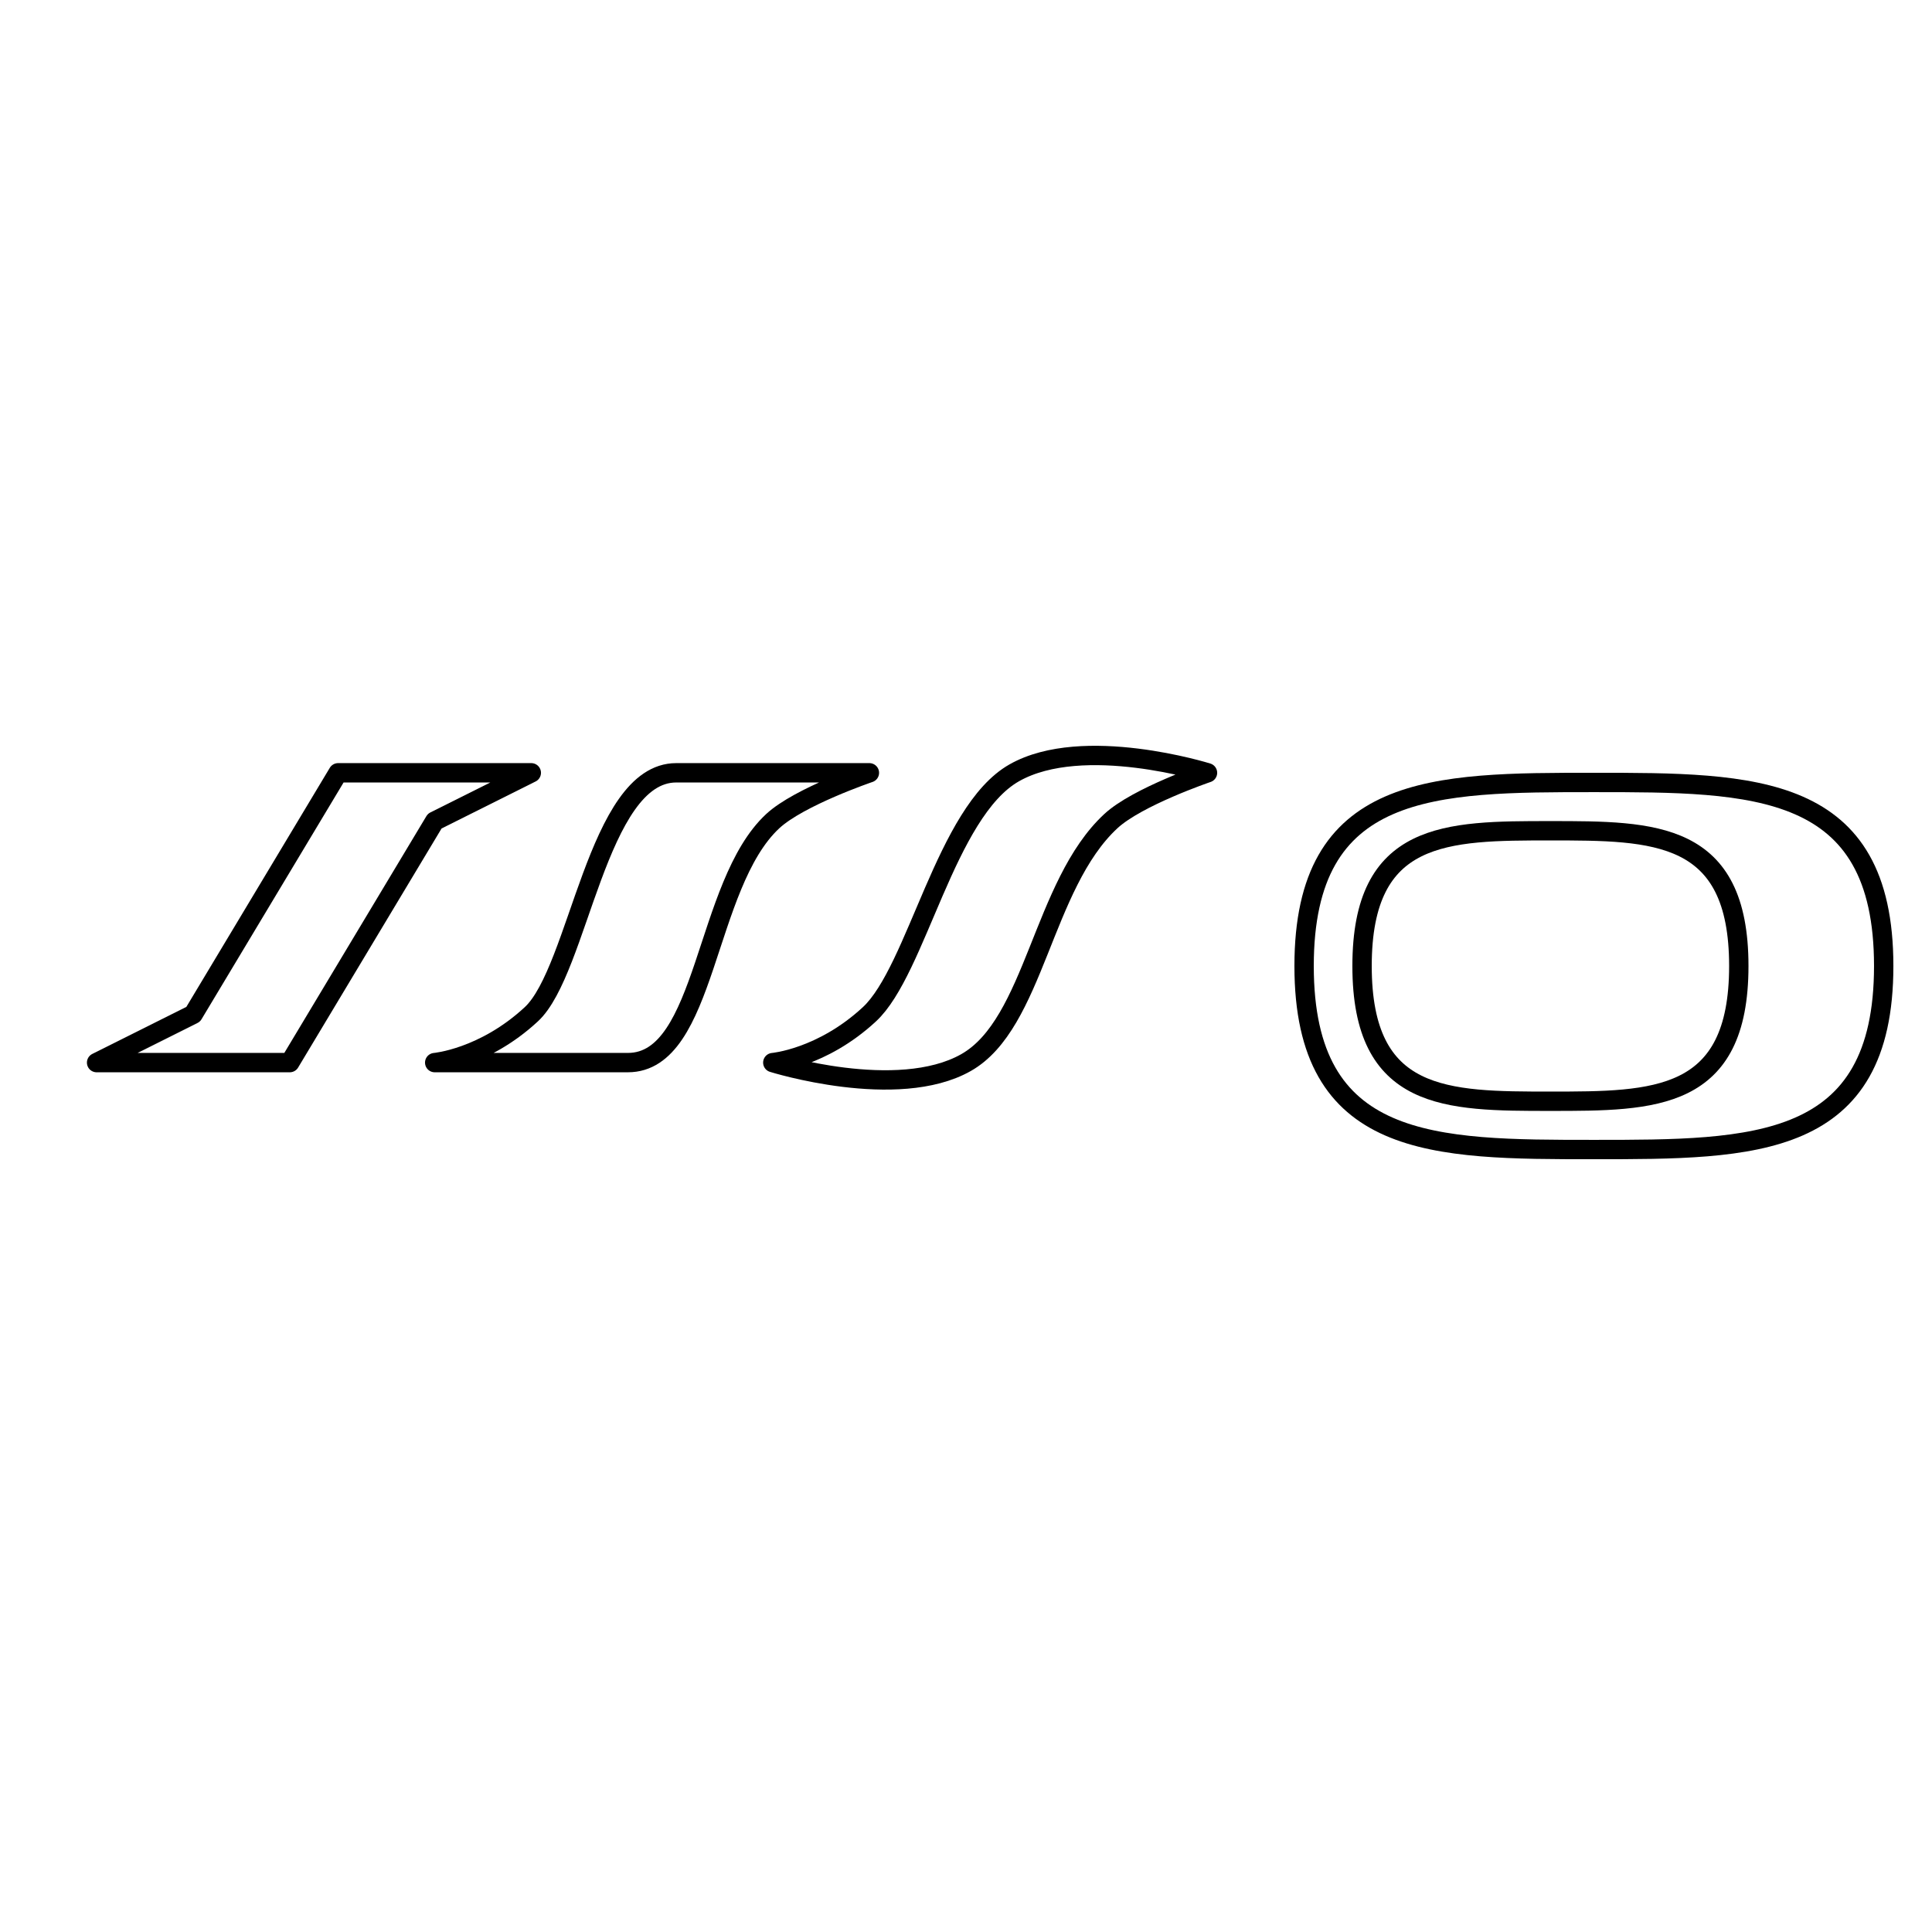
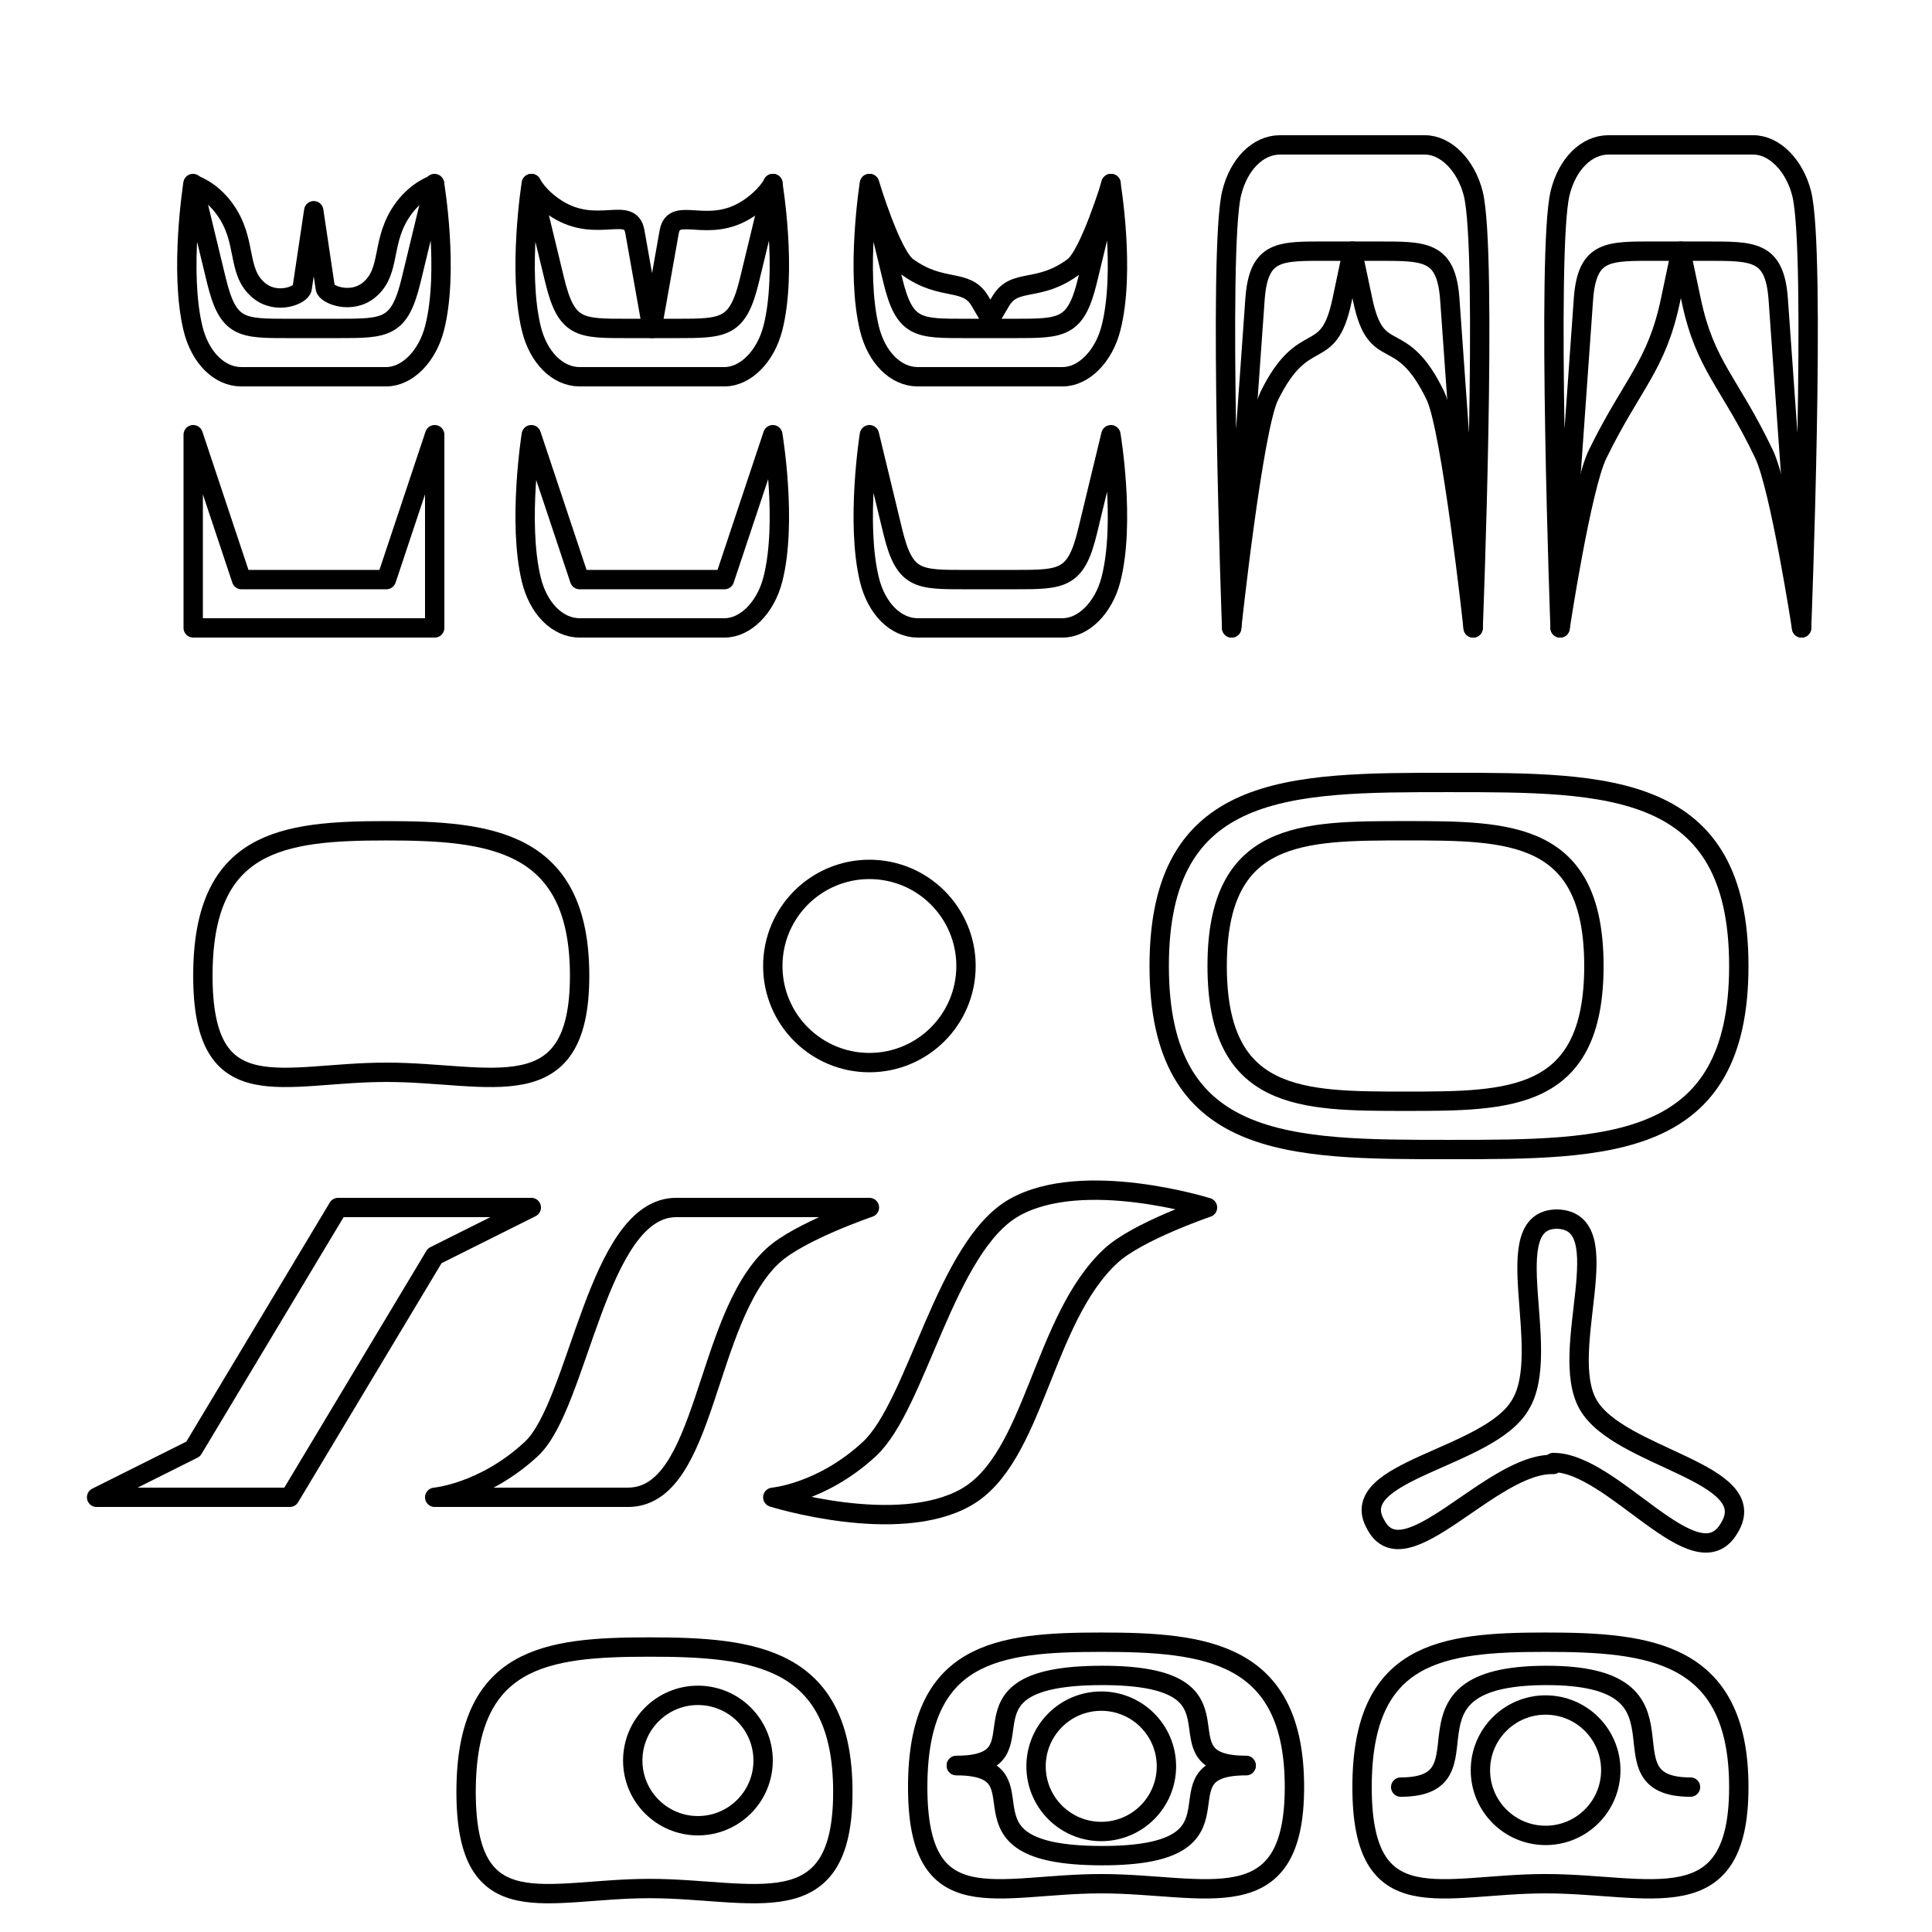
<svg xmlns="http://www.w3.org/2000/svg" width="100" height="100" viewBox="0 0 100 100" version="1.1" id="svg1">
  <defs id="defs1" />
  <g id="layer1">
-     <path id="OO" style="fill:none;stroke:#000000;stroke-width:1.002;stroke-linecap:round;stroke-linejoin:round;stroke-dasharray:none" d="m 97.5,50 c 0,9.5 -6.716,9.5 -15,9.5 -8.284,0 -15,0 -15,-9.5 0,-9.5 6.716,-9.5 15,-9.5 8.284,0 15,0 15,9.5 z" />
-     <path id="OI" style="fill:none;stroke:#000000;stroke-width:1.002;stroke-linecap:round;stroke-linejoin:round;stroke-dasharray:none" d="m 90,50 c 0,7 -4.365,7 -9.75,7 -5.385,0 -9.75,0 -9.75,-7 0,-7 4.365,-7 9.75,-7 5.385,0 9.75,0 9.75,7 z" />
-     <path style="fill:none;stroke:#000000;stroke-width:1.002;stroke-linecap:round;stroke-linejoin:round;stroke-dasharray:none;stroke-opacity:1" d="m 62.5,40 c 0,0 -3.633,1.234 -5,2.5 C 53.935,45.802 53.565,52.982 50,55 c -3.565,2.018 -10,6e-6 -10,6e-6 0,0 2.534,-0.216 5,-2.5 2.466,-2.284 3.935,-10.482 7.5,-12.5 3.565,-2.018 10,-5e-6 10,-5e-6 z" id="SRR" />
-     <path style="fill:none;stroke:#000000;stroke-width:1.002;stroke-linecap:round;stroke-linejoin:round;stroke-dasharray:none;stroke-opacity:1" d="m 45,40 c 0,0 -3.633,1.234 -5,2.5 -3.565,3.302 -3.404,12.5 -7.5,12.5 l -10,6e-6 c 0,0 2.534,-0.216 5,-2.5 2.466,-2.284 3.404,-12.5 7.5,-12.5 z" id="SR" />
-     <path style="fill:none;stroke:#000000;stroke-width:1.002;stroke-linecap:round;stroke-linejoin:round;stroke-dasharray:none;stroke-opacity:1" d="M 27.5,40 22.5,42.5 l -7.5,12.5 -10,6e-6 5,-2.5 7.5,-12.5 z" id="S" />
+     <path id="t" style="fill:none;stroke:#000000;stroke-width:1.002;stroke-linecap:round;stroke-linejoin:round;stroke-dasharray:none" d="m 90,50 c 0,9.5 -6.716,9.5 -15,9.5 -8.284,0 -15,0 -15,-9.5 0,-9.5 6.716,-9.5 15,-9.5 8.284,0 15,0 15,9.5 z" />
+     <path id="p" style="fill:none;stroke:#000000;stroke-width:1.002;stroke-linecap:round;stroke-linejoin:round;stroke-dasharray:none" d="m 82.5,50 c 0,7 -4.365,7 -9.75,7 -5.385,0 -9.75,0 -9.75,-7 0,-7 4.365,-7 9.75,-7 5.385,0 9.75,0 9.75,7 z" />
+     <path style="fill:none;stroke:#000000;stroke-width:1.002;stroke-linecap:round;stroke-linejoin:round;stroke-dasharray:none;stroke-opacity:1" d="m 62.5,62.5 c 0,0 -3.633,1.234 -5,2.5 -3.565,3.302 -3.935,10.482 -7.5,12.5 -3.565,2.018 -10,6e-6 -10,6e-6 0,0 2.534,-0.216 5,-2.5 2.466,-2.284 3.935,-10.482 7.5,-12.5 3.565,-2.018 10,-5e-6 10,-5e-6 z" id="s" />
+     <path style="fill:none;stroke:#000000;stroke-width:1.002;stroke-linecap:round;stroke-linejoin:round;stroke-dasharray:none;stroke-opacity:1" d="m 45,62.5 c 0,0 -3.633,1.234 -5,2.5 -3.565,3.302 -3.404,12.5 -7.5,12.5 l -10,6e-6 c 0,0 2.534,-0.216 5,-2.5 2.466,-2.284 3.404,-12.5 7.5,-12.5 z" id="s-semi" />
+     <path style="fill:none;stroke:#000000;stroke-width:1.002;stroke-linecap:round;stroke-linejoin:round;stroke-dasharray:none;stroke-opacity:1" d="M 27.5,62.5 22.5,65 l -7.5,12.5 -10,0 5,-2.5 7.5,-12.5 z" id="s-raw" />
+     <path style="fill:none;stroke:#000000;stroke-width:1.002;stroke-linecap:round;stroke-linejoin:round;stroke-dasharray:none;stroke-opacity:1" d="m 22.5,22.5 v 10 H 10 v -10 L 12.5,30 H 20 Z" id="u-raw" />
+     <path style="fill:none;stroke:#000000;stroke-width:1.002;stroke-linecap:round;stroke-linejoin:round;stroke-dasharray:none;stroke-opacity:1" d="m 40,22.5 c 0,0 0.766,4.536 0,7.5 -0.373,1.445 -1.407,2.5 -2.5,2.5 H 30 c -1.128,0 -2.132,-0.985 -2.5,-2.5 -0.719,-2.964 0,-7.5 0,-7.5 L 30,30 h 7.5 z" id="u-semi" />
+     <path style="fill:none;stroke:#000000;stroke-width:1.002;stroke-linecap:round;stroke-linejoin:round;stroke-dasharray:none;stroke-opacity:1" d="m 57.5,22.5 c 0,0 0.766,4.536 0,7.5 -0.373,1.445 -1.407,2.5 -2.5,2.5 h -7.5 c -1.128,0 -2.132,-0.985 -2.5,-2.5 -0.719,-2.964 0,-7.5 0,-7.5 l 1.208,5 C 46.818,30.021 47.5,30 50,30 h 2.5 c 2.5,0 3.19,-0.008 3.792,-2.5 z" id="u" />
+     <path id="o" style="fill:none;stroke:#000000;stroke-width:1.002;stroke-linecap:round;stroke-linejoin:round;stroke-dasharray:none" d="m 20.001,55.501 c -5.385,0 -9.5,2 -9.5,-5 0,-7 4.115,-7.5 9.5,-7.5 5.385,0 10,0.5 10,7.5 0,7 -4.615,5 -10,5 z" />
+     <path style="fill:none;stroke:#000000;stroke-width:1.002;stroke-linecap:round;stroke-linejoin:round;stroke-dasharray:none;stroke-opacity:1" d="m 76.25,32.5 c 0,0 0.766,-19.536 0,-22.5 C 75.877,8.555 74.843,7.5 73.75,7.5 h -7.5 c -1.128,0 -2.132,0.985 -2.5,2.5 C 63.031,12.964 63.75,32.5 63.75,32.5 l 1.208,-17 C 65.142,12.913 66.25,13 68.75,13 h 2.5 c 2.5,0 3.61,-0.057 3.792,2.5 z" id="path1" />
+     <path style="fill:none;stroke:#000000;stroke-width:1.002;stroke-linecap:round;stroke-linejoin:round;stroke-dasharray:none;stroke-opacity:1" d="m 76.25,32.5 c 0,0 -1.124,-10.283 -1.945,-12 C 72.5,16.728 71.26,18.964 70.537,15.541 L 70,13 69.464,15.544 C 68.744,18.964 67.5,16.82 65.695,20.5 64.854,22.214 63.75,32.5 63.75,32.5" id="path2" />
+     <path style="fill:none;stroke:#000000;stroke-width:1.002;stroke-linecap:round;stroke-linejoin:round;stroke-dasharray:none;stroke-opacity:1" d="m 93.25,32.5 c 0,0 0.766,-19.536 0,-22.5 C 92.877,8.555 91.843,7.5 90.75,7.5 h -7.5 c -1.128,0 -2.132,0.985 -2.5,2.5 C 80.031,12.964 80.75,32.5 80.75,32.5 l 1.208,-17 C 82.142,12.913 83.25,13 85.75,13 h 2.5 c 2.5,0 3.61,-0.057 3.792,2.5 z" id="path3" />
+     <path style="fill:none;stroke:#000000;stroke-width:1.002;stroke-linecap:round;stroke-linejoin:round;stroke-dasharray:none;stroke-opacity:1" d="m 93.25,32.5 c 0,0 -1.124,-7.283 -1.945,-9 C 89.5,19.728 88.26,18.964 87.537,15.541 L 87,13 86.464,15.544 C 85.744,18.964 84.5,19.82 82.695,23.5 81.854,25.214 80.75,32.5 80.75,32.5" id="path4" />
+     <path id="path18" style="fill:none;stroke:#000000;stroke-width:1.002;stroke-linecap:round;stroke-linejoin:round;stroke-dasharray:none" d="m 50,50 a 5,5 0 0 1 -5,5 5,5 0 0 1 -5,-5 5,5 0 0 1 5,-5 5,5 0 0 1 5,5 z" />
+     <path style="fill:none;stroke:#000000;stroke-width:1.002;stroke-linecap:round;stroke-linejoin:round;stroke-dasharray:none;stroke-opacity:1" d="m 57.5,9.5 c 0,0 0.766,4.536 0,7.5 -0.373,1.445 -1.407,2.5 -2.5,2.5 H 47.5 C 46.372,19.5 45.368,18.515 45,17 44.281,14.036 45,9.5 45,9.5 l 1.208,5 C 46.818,17.021 47.5,17 50,17 h 2.5 c 2.5,0 3.19,-0.008 3.792,-2.5 z" id="path6" />
+     <path style="fill:none;stroke:#000000;stroke-width:1.002;stroke-linecap:round;stroke-linejoin:round;stroke-dasharray:none;stroke-opacity:1" d="m 57.511,9.5 c 0,0 -1.124,3.691 -1.945,4.307 -1.805,1.354 -3.045,0.551 -3.768,1.78 l -0.537,0.912 -0.536,-0.913 C 50.005,14.359 48.761,15.128 46.956,13.807 46.115,13.192 45.011,9.5 45.011,9.5" id="path7" />
+     <path style="fill:none;stroke:#000000;stroke-width:1.002;stroke-linecap:round;stroke-linejoin:round;stroke-dasharray:none;stroke-opacity:1" d="m 40,9.5 c 0,0 0.766,4.536 0,7.5 -0.373,1.445 -1.407,2.5 -2.5,2.5 H 30 c -1.128,0 -2.132,-0.985 -2.5,-2.5 -0.719,-2.964 0,-7.5 0,-7.5 l 1.208,5 C 29.318,17.021 30,17 32.5,17 H 35 c 2.5,0 3.19,-0.008 3.792,-2.5 z" id="path8" />
+     <path style="fill:none;stroke:#000000;stroke-width:1.002;stroke-linecap:round;stroke-linejoin:round;stroke-dasharray:none;stroke-opacity:1" d="m 40.011,9.5 c 0,0 -0.355,0.691 -1.3,1.307 -2.076,1.354 -3.803,-0.192 -4.07,1.177 L 33.75,17 32.859,11.984 C 32.615,10.615 30.886,12.128 28.81,10.807 27.843,10.192 27.511,9.5 27.511,9.5" id="path9" />
+     <path style="fill:none;stroke:#000000;stroke-width:1.002;stroke-linecap:round;stroke-linejoin:round;stroke-dasharray:none;stroke-opacity:1" d="m 22.489,9.5 c 0,0 0.766,4.536 0,7.5 -0.373,1.445 -1.407,2.5 -2.5,2.5 h -7.5 c -1.128,0 -2.132,-0.985 -2.5,-2.5 -0.719,-2.964 0,-7.5 0,-7.5 l 1.208,5 c 0.609,2.521 1.292,2.5 3.792,2.5 h 2.5 c 2.5,0 3.19,-0.008 3.792,-2.5 z" id="path10" />
+     <path style="fill:none;stroke:#000000;stroke-width:1.002;stroke-linecap:round;stroke-linejoin:round;stroke-dasharray:none;stroke-opacity:1" d="m 22.5,9.545 c 0,0 -0.865,0.251 -1.592,1.224 -1.239,1.658 -0.613,3.225 -1.781,4.219 -0.936,0.797 -2.241,0.252 -2.288,-0.065 l -0.6,-4.016 -0.6,4.016 c -0.052,0.351 -1.343,0.887 -2.271,0.081 -1.151,-1 -0.546,-2.54 -1.74,-4.187 C 10.894,9.804 10,9.545 10,9.545" id="path11" />
+     <path id="path12" style="fill:none;stroke:#000000;stroke-width:1.002;stroke-linecap:round;stroke-linejoin:round;stroke-dasharray:none" d="m 33.625,97.75 c -5.385,0 -9.5,2 -9.5,-5 0,-7 4.115,-7.5 9.5,-7.5 5.385,0 10,0.5 10,7.5 0,7 -4.615,5 -10,5 z" />
+     <path id="path13" style="fill:none;stroke:#000000;stroke-width:1.002;stroke-linecap:round;stroke-linejoin:round;stroke-dasharray:none" d="m 39.499,91.125 a 3.374,3.374 0 0 1 -3.374,3.374 3.374,3.374 0 0 1 -3.374,-3.374 3.374,3.374 0 0 1 3.374,-3.374 3.374,3.374 0 0 1 3.374,3.374 z" />
+     <path id="path14" style="fill:none;stroke:#000000;stroke-width:1.002;stroke-linecap:round;stroke-linejoin:round;stroke-dasharray:none" d="m 80,97.5 c -5.385,0 -9.5,2 -9.5,-5 0,-7 4.115,-7.5 9.5,-7.5 5.385,0 10,0.5 10,7.5 0,7 -4.615,5 -10,5 z" />
+     <path id="path15" style="fill:none;stroke:#000000;stroke-width:1.002;stroke-linecap:round;stroke-linejoin:round;stroke-dasharray:none" d="M 83.374,91.626 A 3.374,3.374 0 0 1 80,95 3.374,3.374 0 0 1 76.626,91.626 3.374,3.374 0 0 1 80,88.251 3.374,3.374 0 0 1 83.374,91.626 Z" />
+     <path style="fill:none;stroke:#000000;stroke-width:1.002;stroke-linecap:round;stroke-linejoin:round;stroke-dasharray:none;stroke-opacity:1" d="m 72.5,92.5 c 5,0 -0.815,-5.755 7.5,-5.78 C 88.315,86.694 82.5,92.5 87.5,92.5" id="path16" />
+     <path id="path17" style="fill:none;stroke:#000000;stroke-width:1.002;stroke-linecap:round;stroke-linejoin:round;stroke-dasharray:none" d="m 57,97.5 c -5.385,0 -9.5,2 -9.5,-5 0,-7 4.115,-7.5 9.5,-7.5 5.385,0 10,0.5 10,7.5 0,7 -4.615,5 -10,5 z" />
+     <path id="path19" style="fill:none;stroke:#000000;stroke-width:1.002;stroke-linecap:round;stroke-linejoin:round;stroke-dasharray:none" d="M 60.374,91.424 A 3.374,3.374 0 0 1 57,94.798 3.374,3.374 0 0 1 53.626,91.424 3.374,3.374 0 0 1 57,88.05 3.374,3.374 0 0 1 60.374,91.424 Z" />
+     <path style="fill:none;stroke:#000000;stroke-width:1.002;stroke-linecap:round;stroke-linejoin:round;stroke-dasharray:none;stroke-opacity:1" d="m 49.5,91.376 c 5,0 -0.815,-4.636 7.5,-4.656 8.315,-0.021 2.5,4.656 7.5,4.656" id="path20" />
+     <path style="fill:none;stroke:#000000;stroke-width:1.002;stroke-linecap:round;stroke-linejoin:round;stroke-dasharray:none;stroke-opacity:1" d="m 49.5,91.392 c 5,0 -0.815,4.636 7.5,4.656 8.315,0.021 2.5,-4.656 7.5,-4.656" id="path21" />
+     <path id="tri" style="fill:none;stroke:#000000;stroke-width:1.002;stroke-linecap:round;stroke-linejoin:round" d="m 80.4,75.8 c -3.2,-0.1 -7.7,6 -9.2,3.1 -1.6,-2.8 5.9,-3.4 7.5,-6.2 1.7,-2.8 -1.3,-9.6 1.9,-9.6 3.3,0.1 0,6.8 1.6,9.6 1.6,2.8 9.1,3.5 7.3,6.4 -1.7,2.9 -6,-3.4 -9.1,-3.4 z" />
  </g>
</svg>
